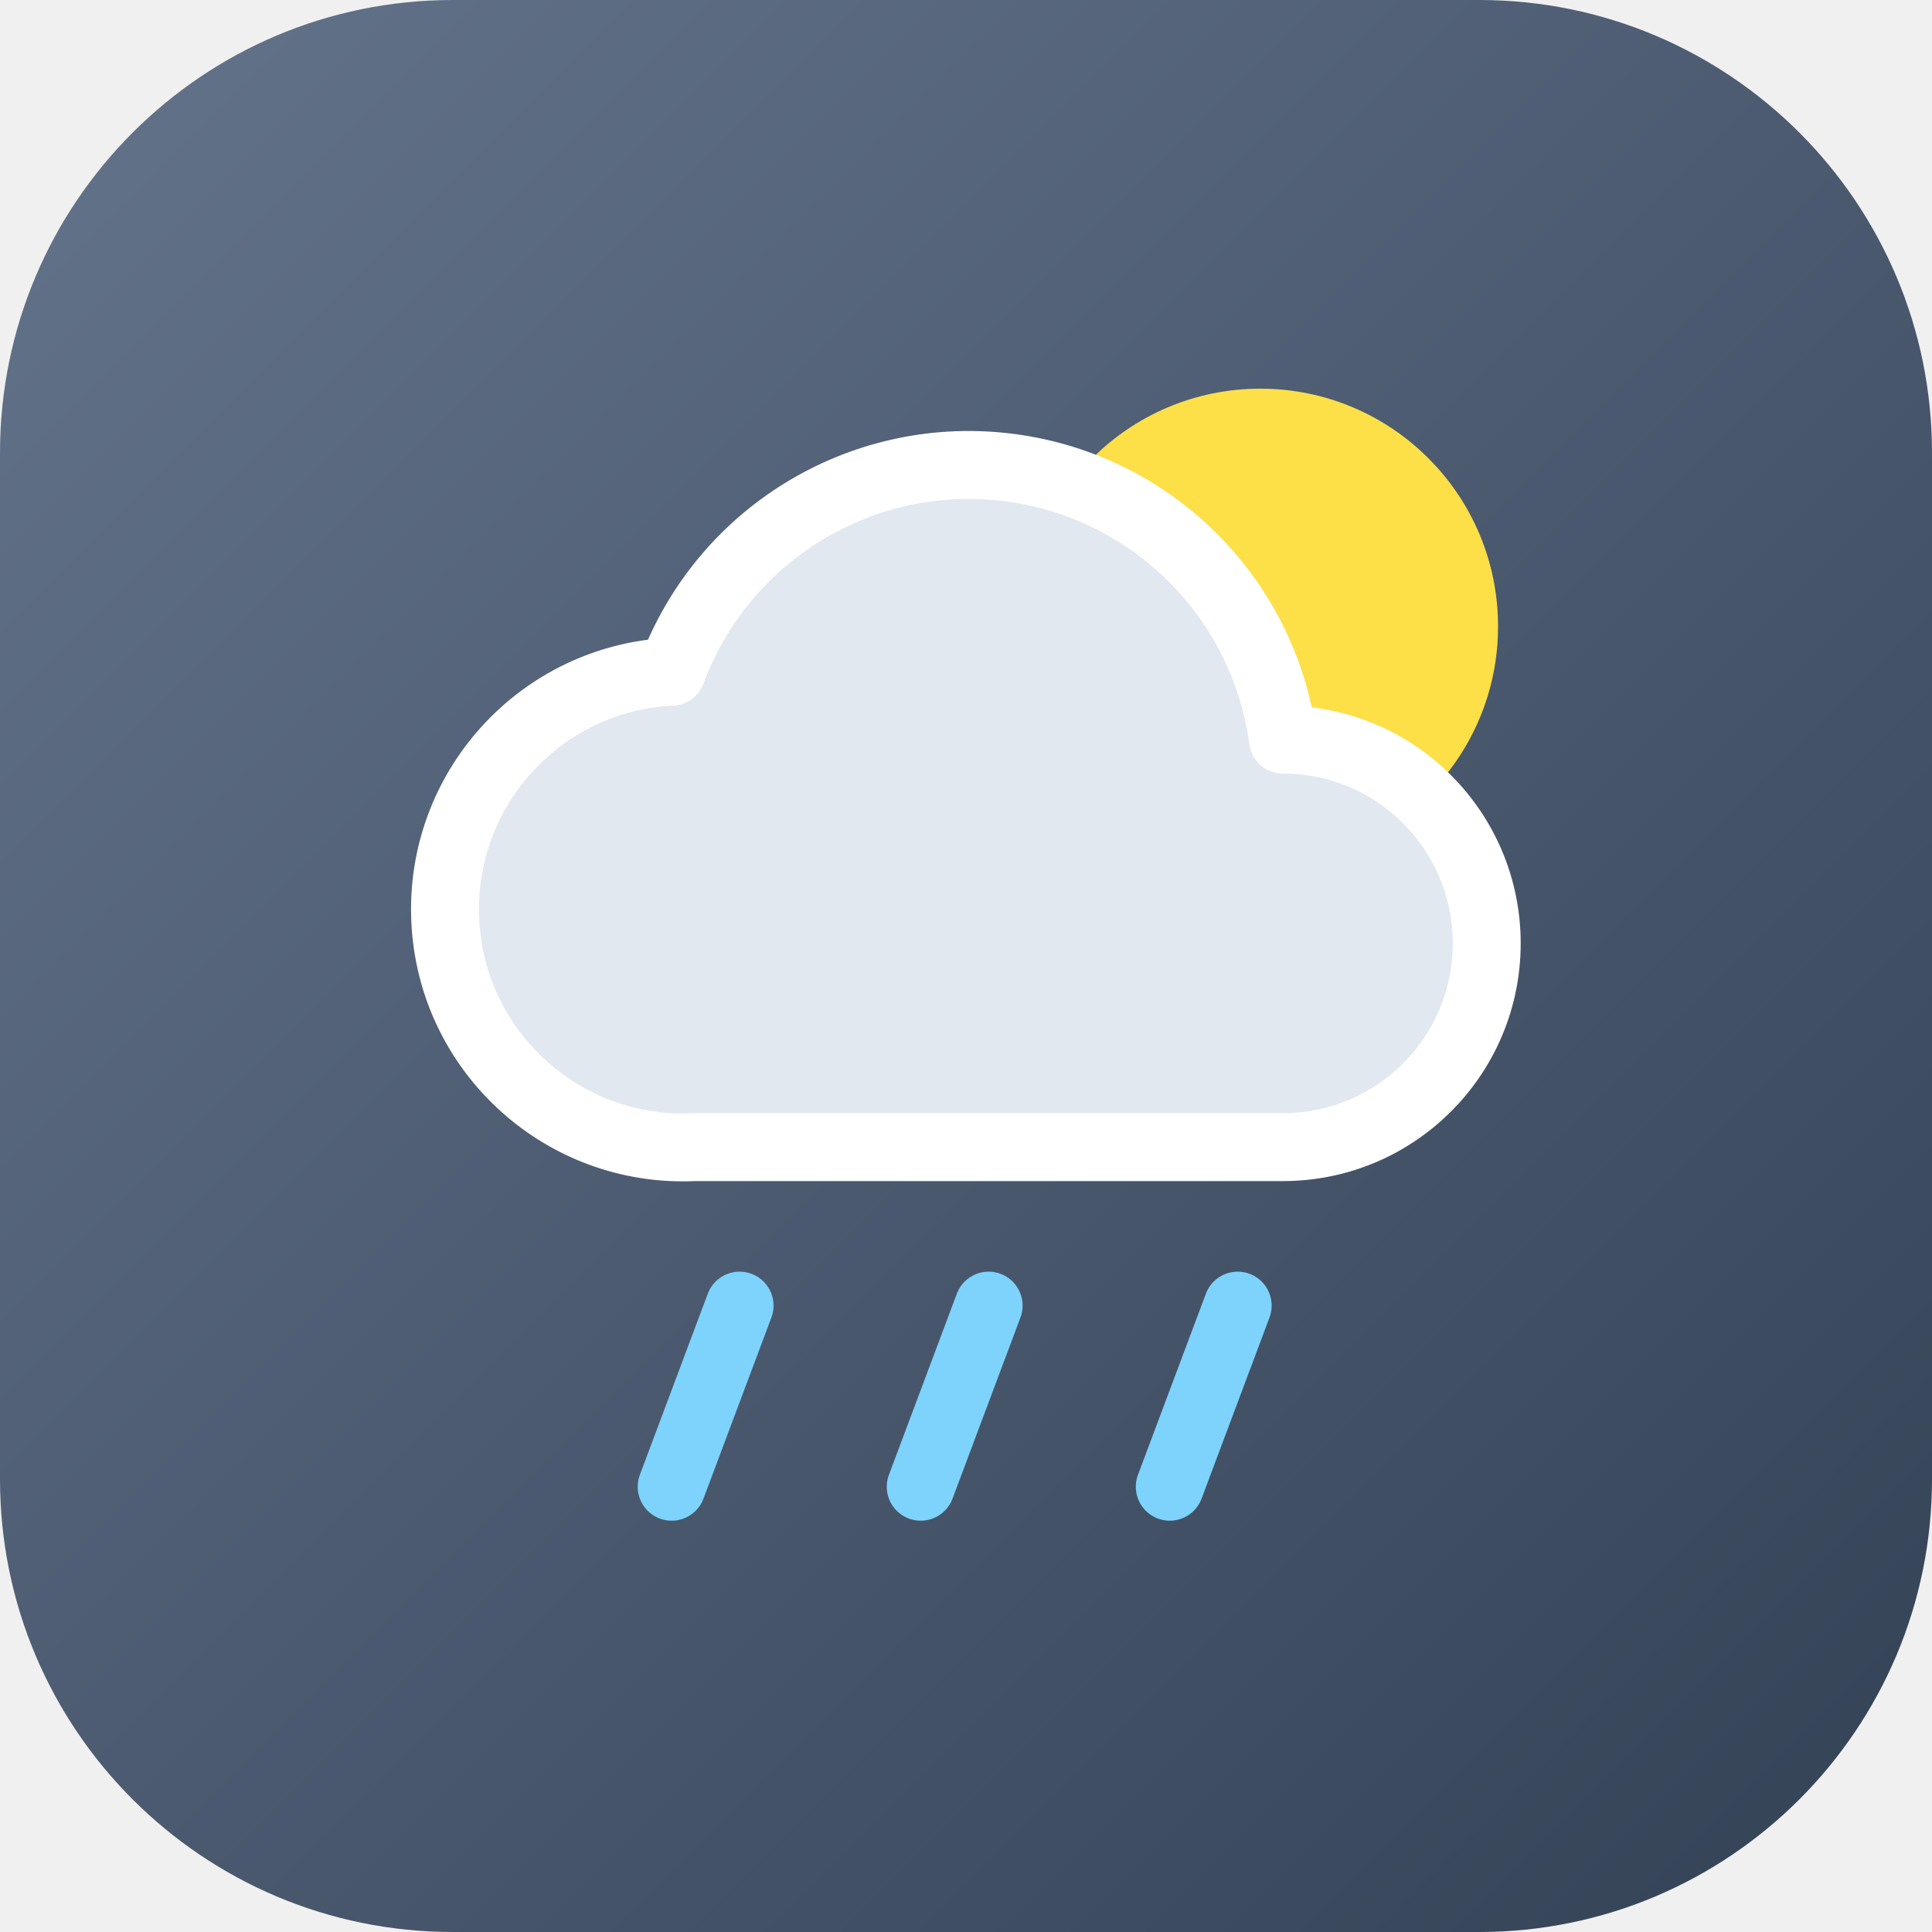
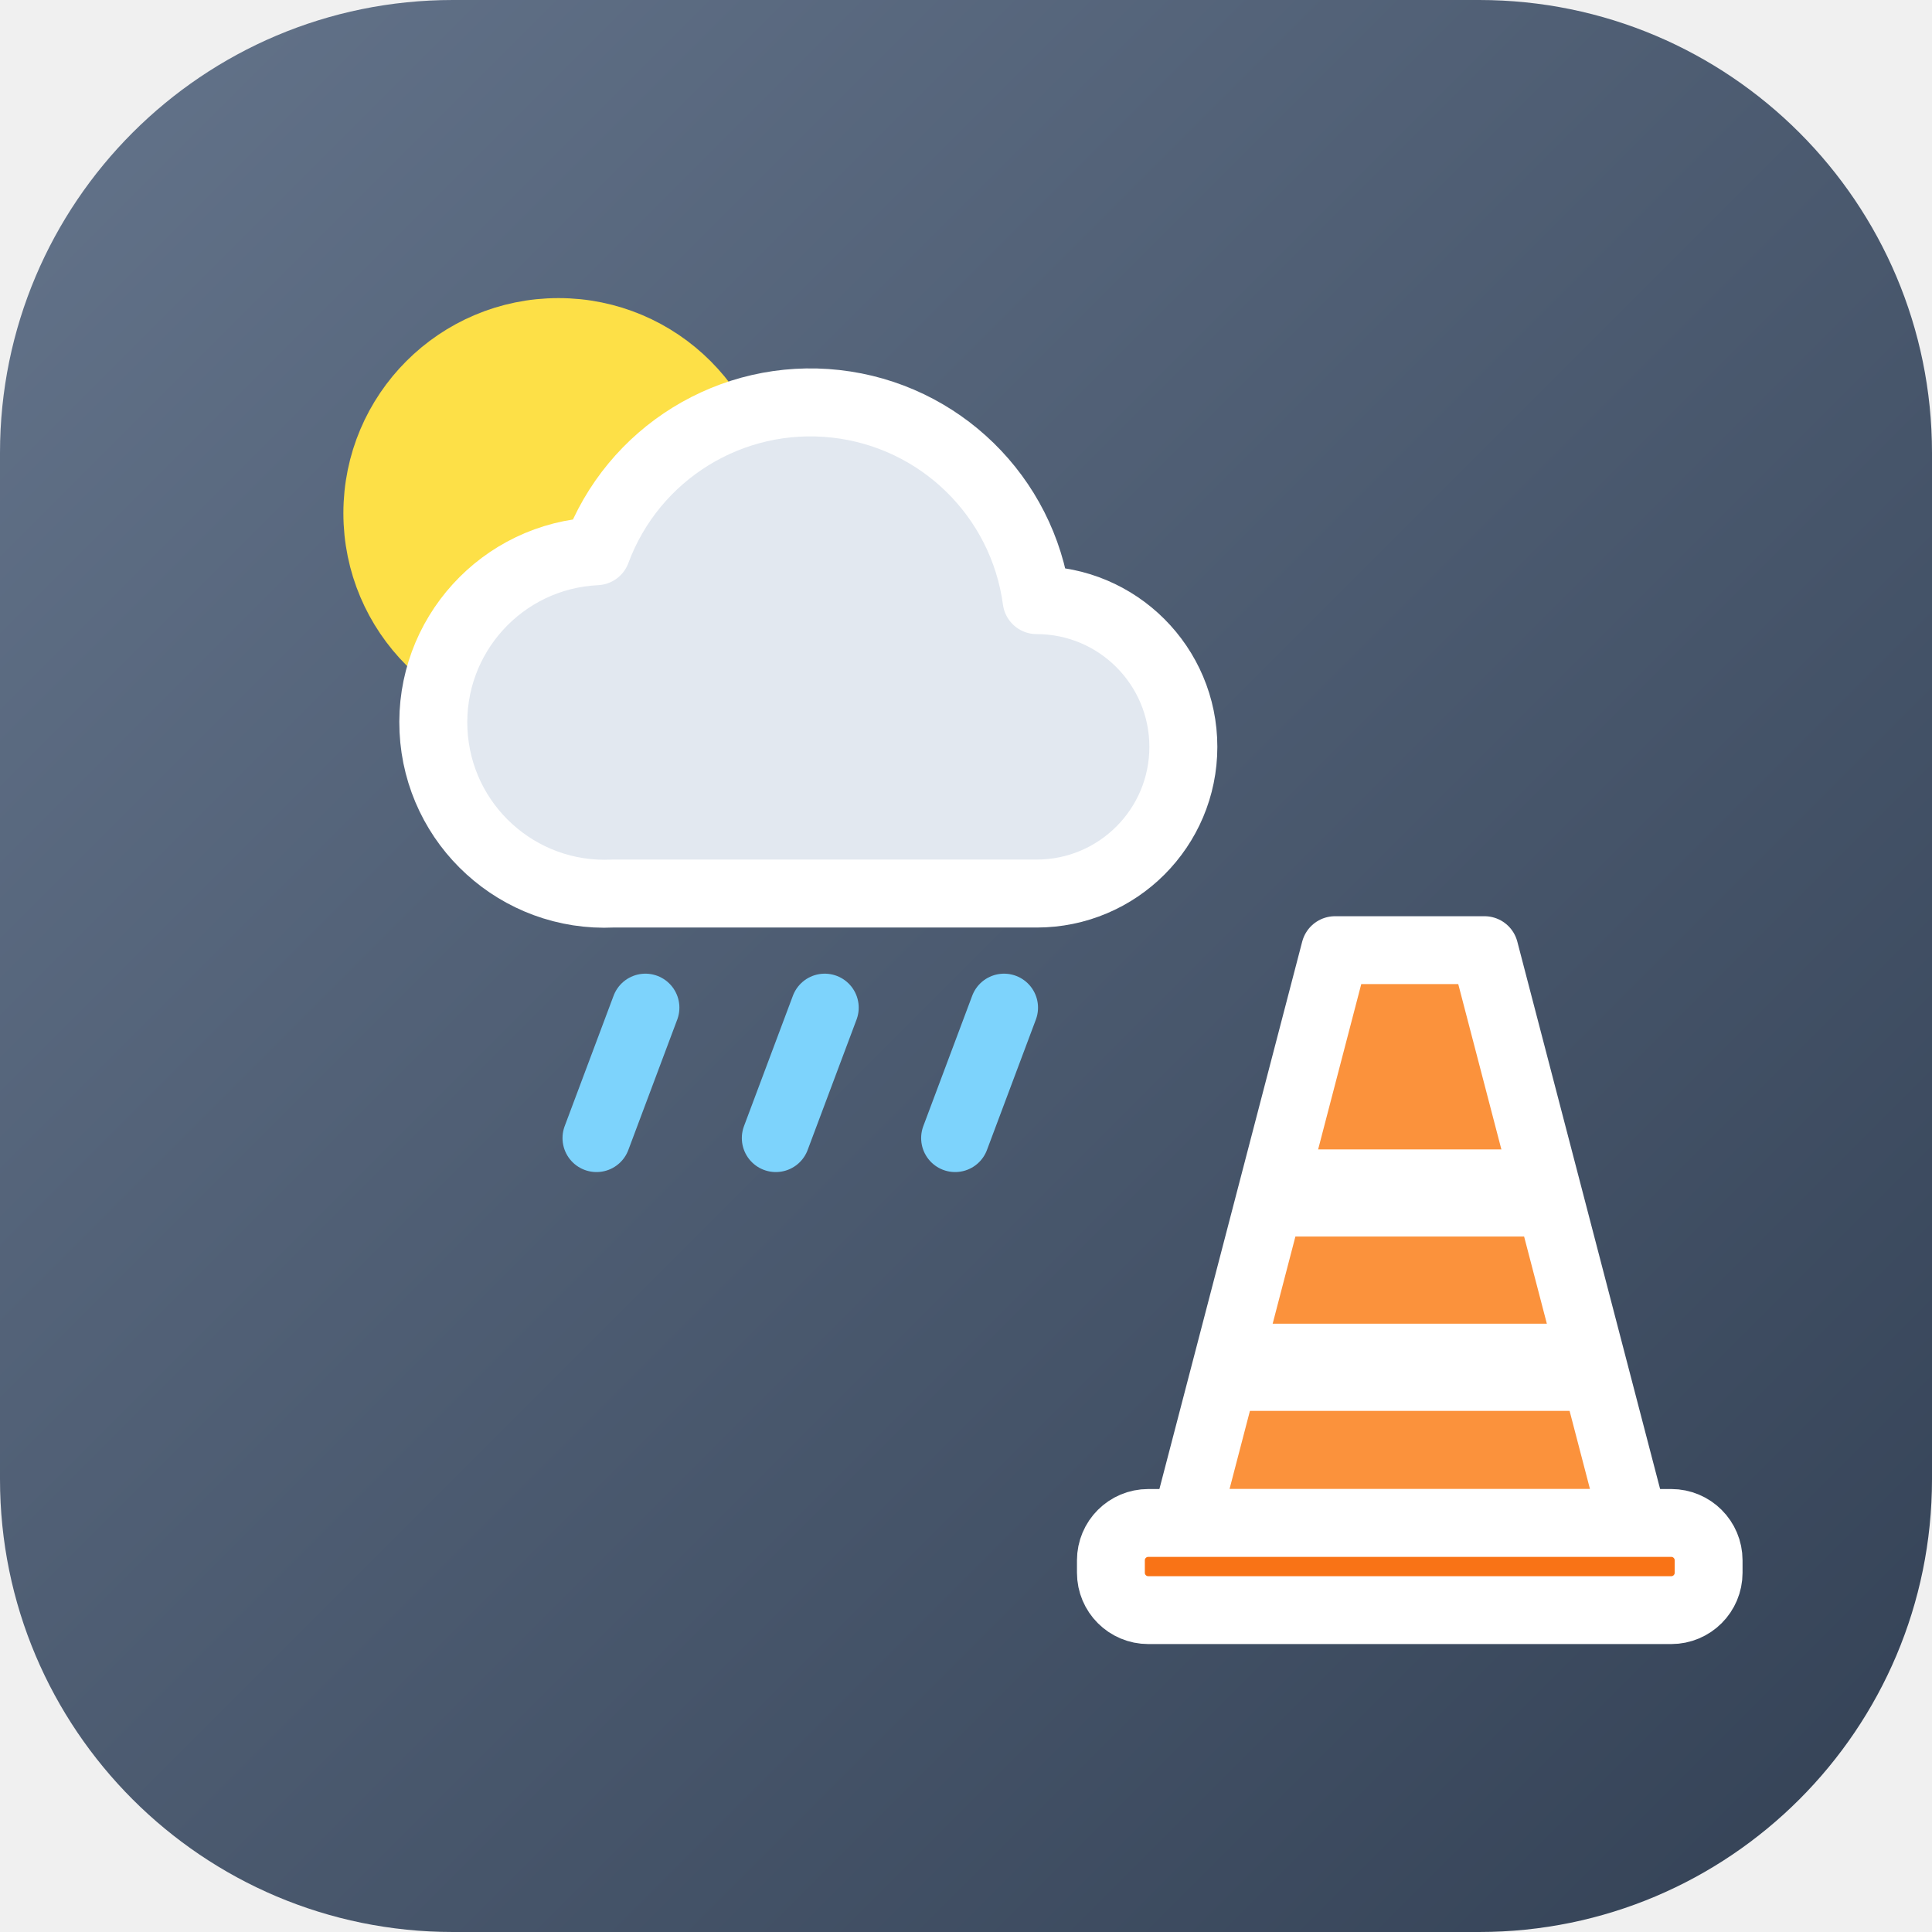
<svg xmlns="http://www.w3.org/2000/svg" viewBox="0 0 64 64" width="64" height="64">
  <defs>
    <linearGradient id="g" x1="0" y1="0" x2="1" y2="1">
      <stop offset="0" stop-color="#64748b" />
      <stop offset="1" stop-color="#334155" />
    </linearGradient>
  </defs>
  <rect width="64" height="64" rx="15" fill="url(#g)" />
  <g transform="translate(8 8) scale(.75)" fill="none" stroke="#fff" stroke-width="3" stroke-linecap="round" stroke-linejoin="round">
-     <circle cx="45" cy="17" r="9" fill="#fde047" stroke="#fde047" />
-     <path d="M20 40h26a9 9 0 0 0 0-18 14 14 0 0 0-27-3 10.5 10.5 0 0 0 1 21z" fill="#e2e8f0" />
-     <path d="M22 47l-3 8M33 47l-3 8M44 47l-3 8" stroke="#7dd3fc" />
+     <circle cx="14" cy="12" r="8" fill="#fde047" stroke="#fde047" />
+     <g transform="translate(2 0) scale(0.72)" stroke-width="4.17">
+       <path d="M20 40h26a9 9 0 0 0 0-18 14 14 0 0 0-27-3 10.5 10.5 0 0 0 1 21z" fill="#e2e8f0" />
+       <path d="M22 47l-3 8M33 47l-3 8M44 47l-3 8" stroke="#7dd3fc" />
+     </g>
+     <g transform="translate(34 28) scale(0.55)" stroke-width="5.45">
+       <path d="M26 6h12l12 46H14z" fill="#fb923c" />
+       <path d="M23.2 22h17.6l1.8 7H21.4zM19 36h26l1.8 7H17.2z" fill="#fff" stroke="none" />
+       <rect x="8" y="52" width="48" height="7" rx="3" fill="#f97316" />
+     </g>
  </g>
</svg>
